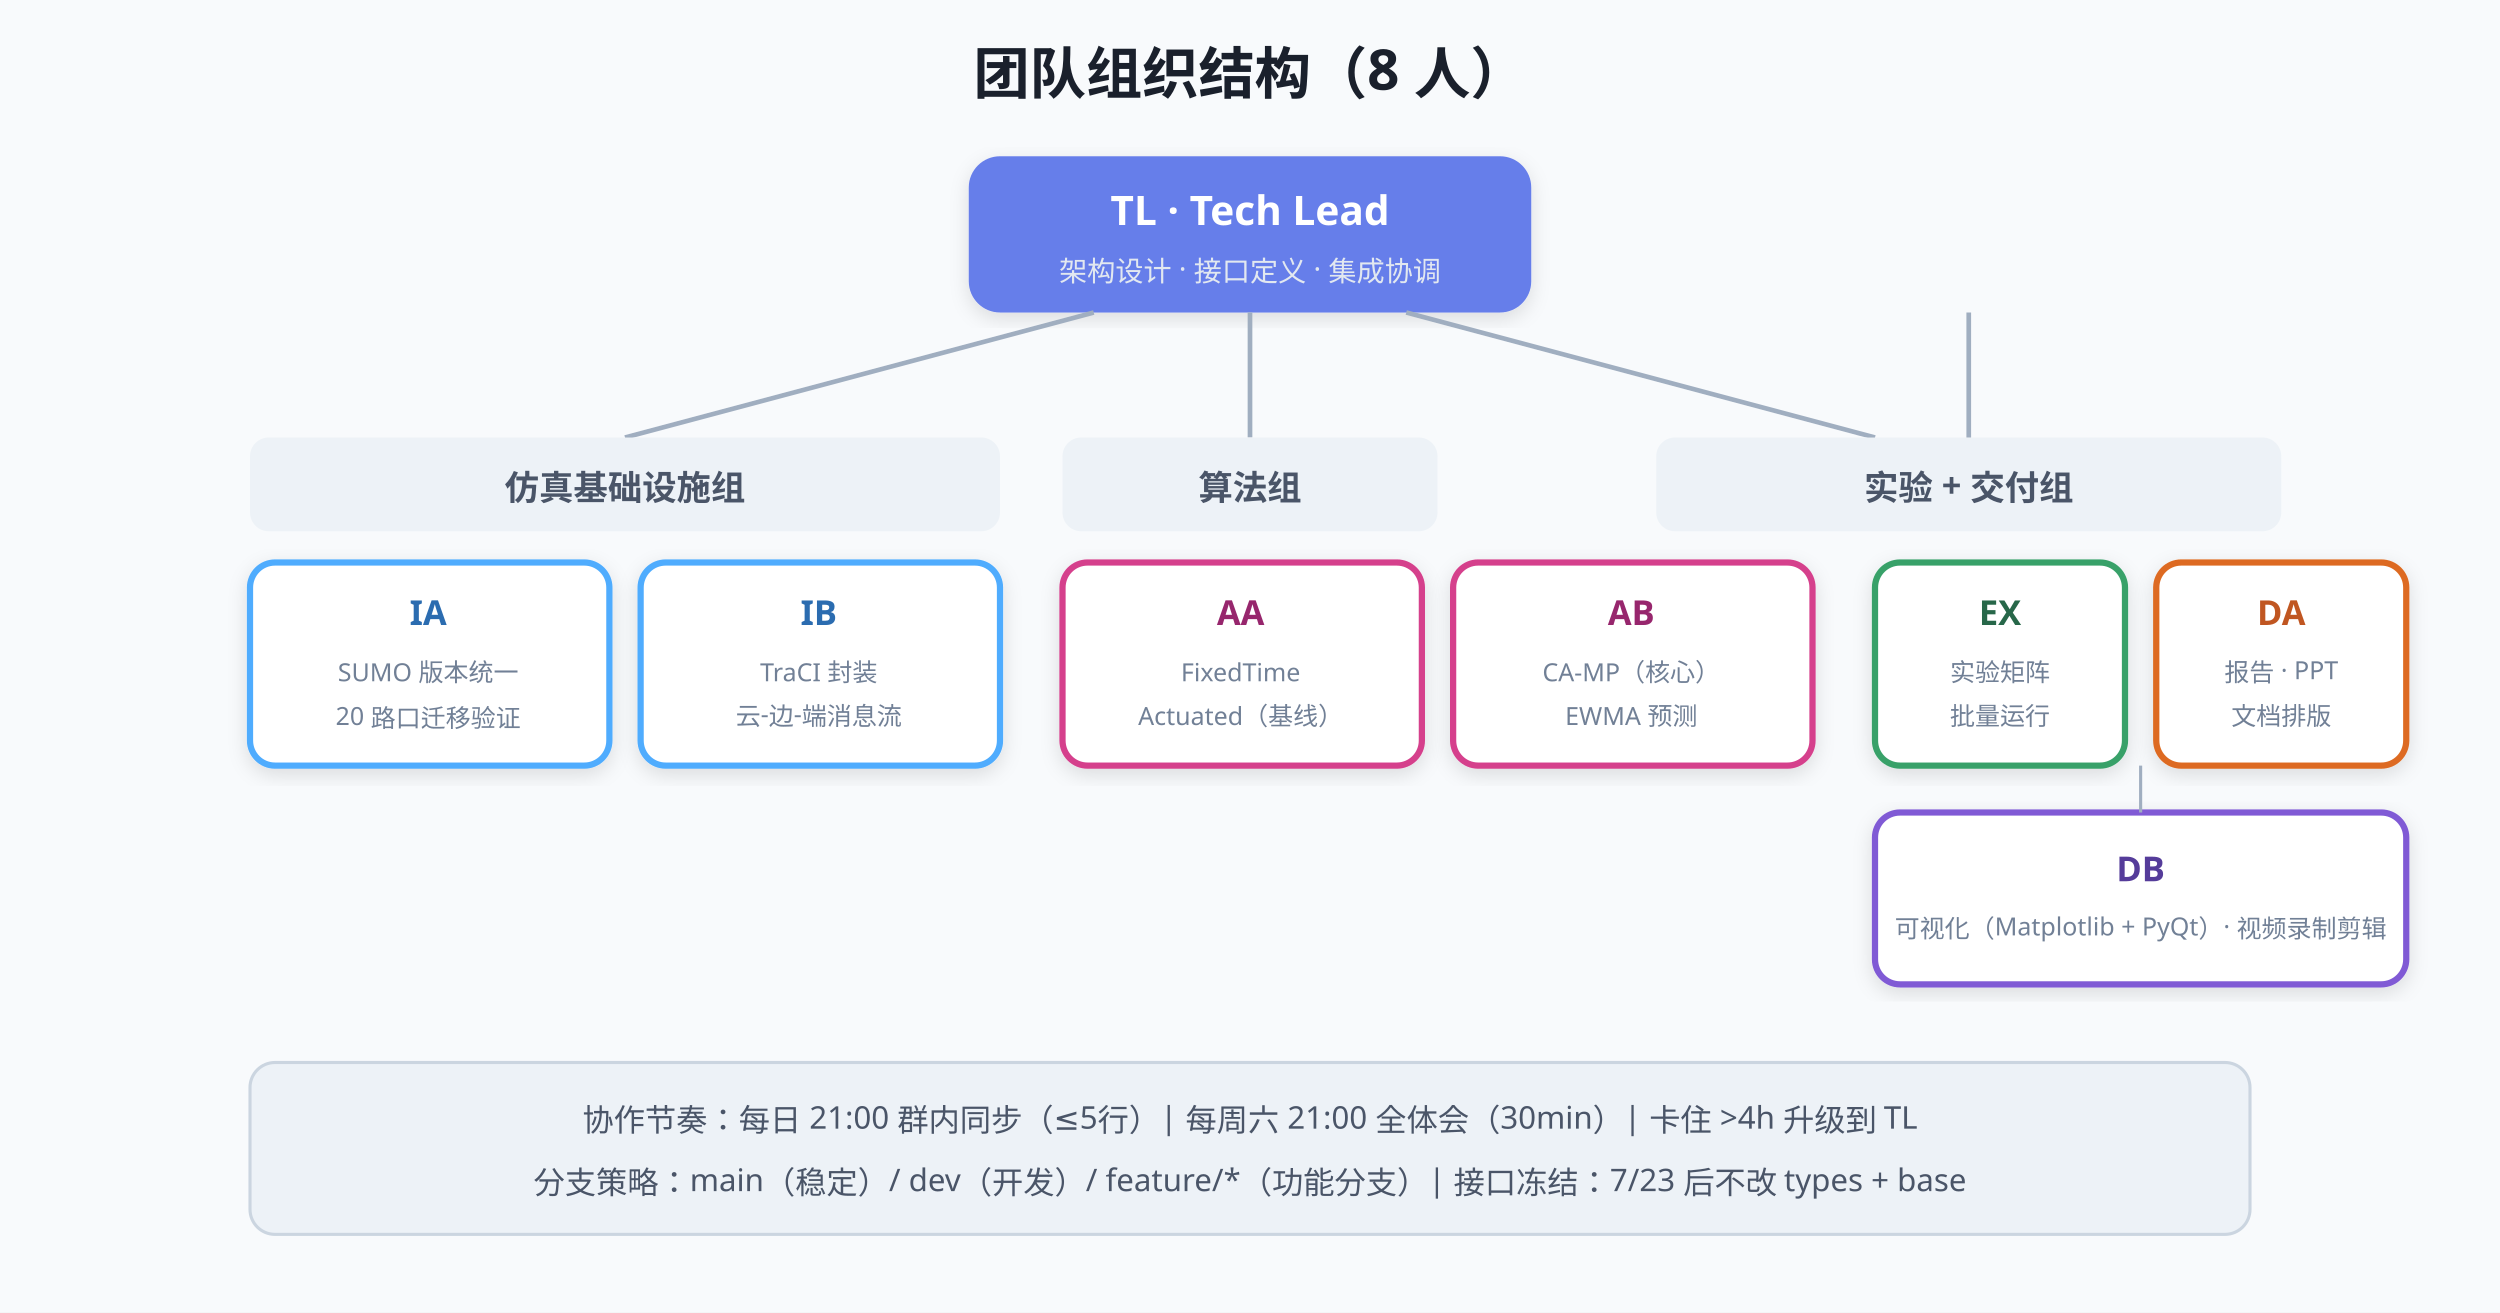
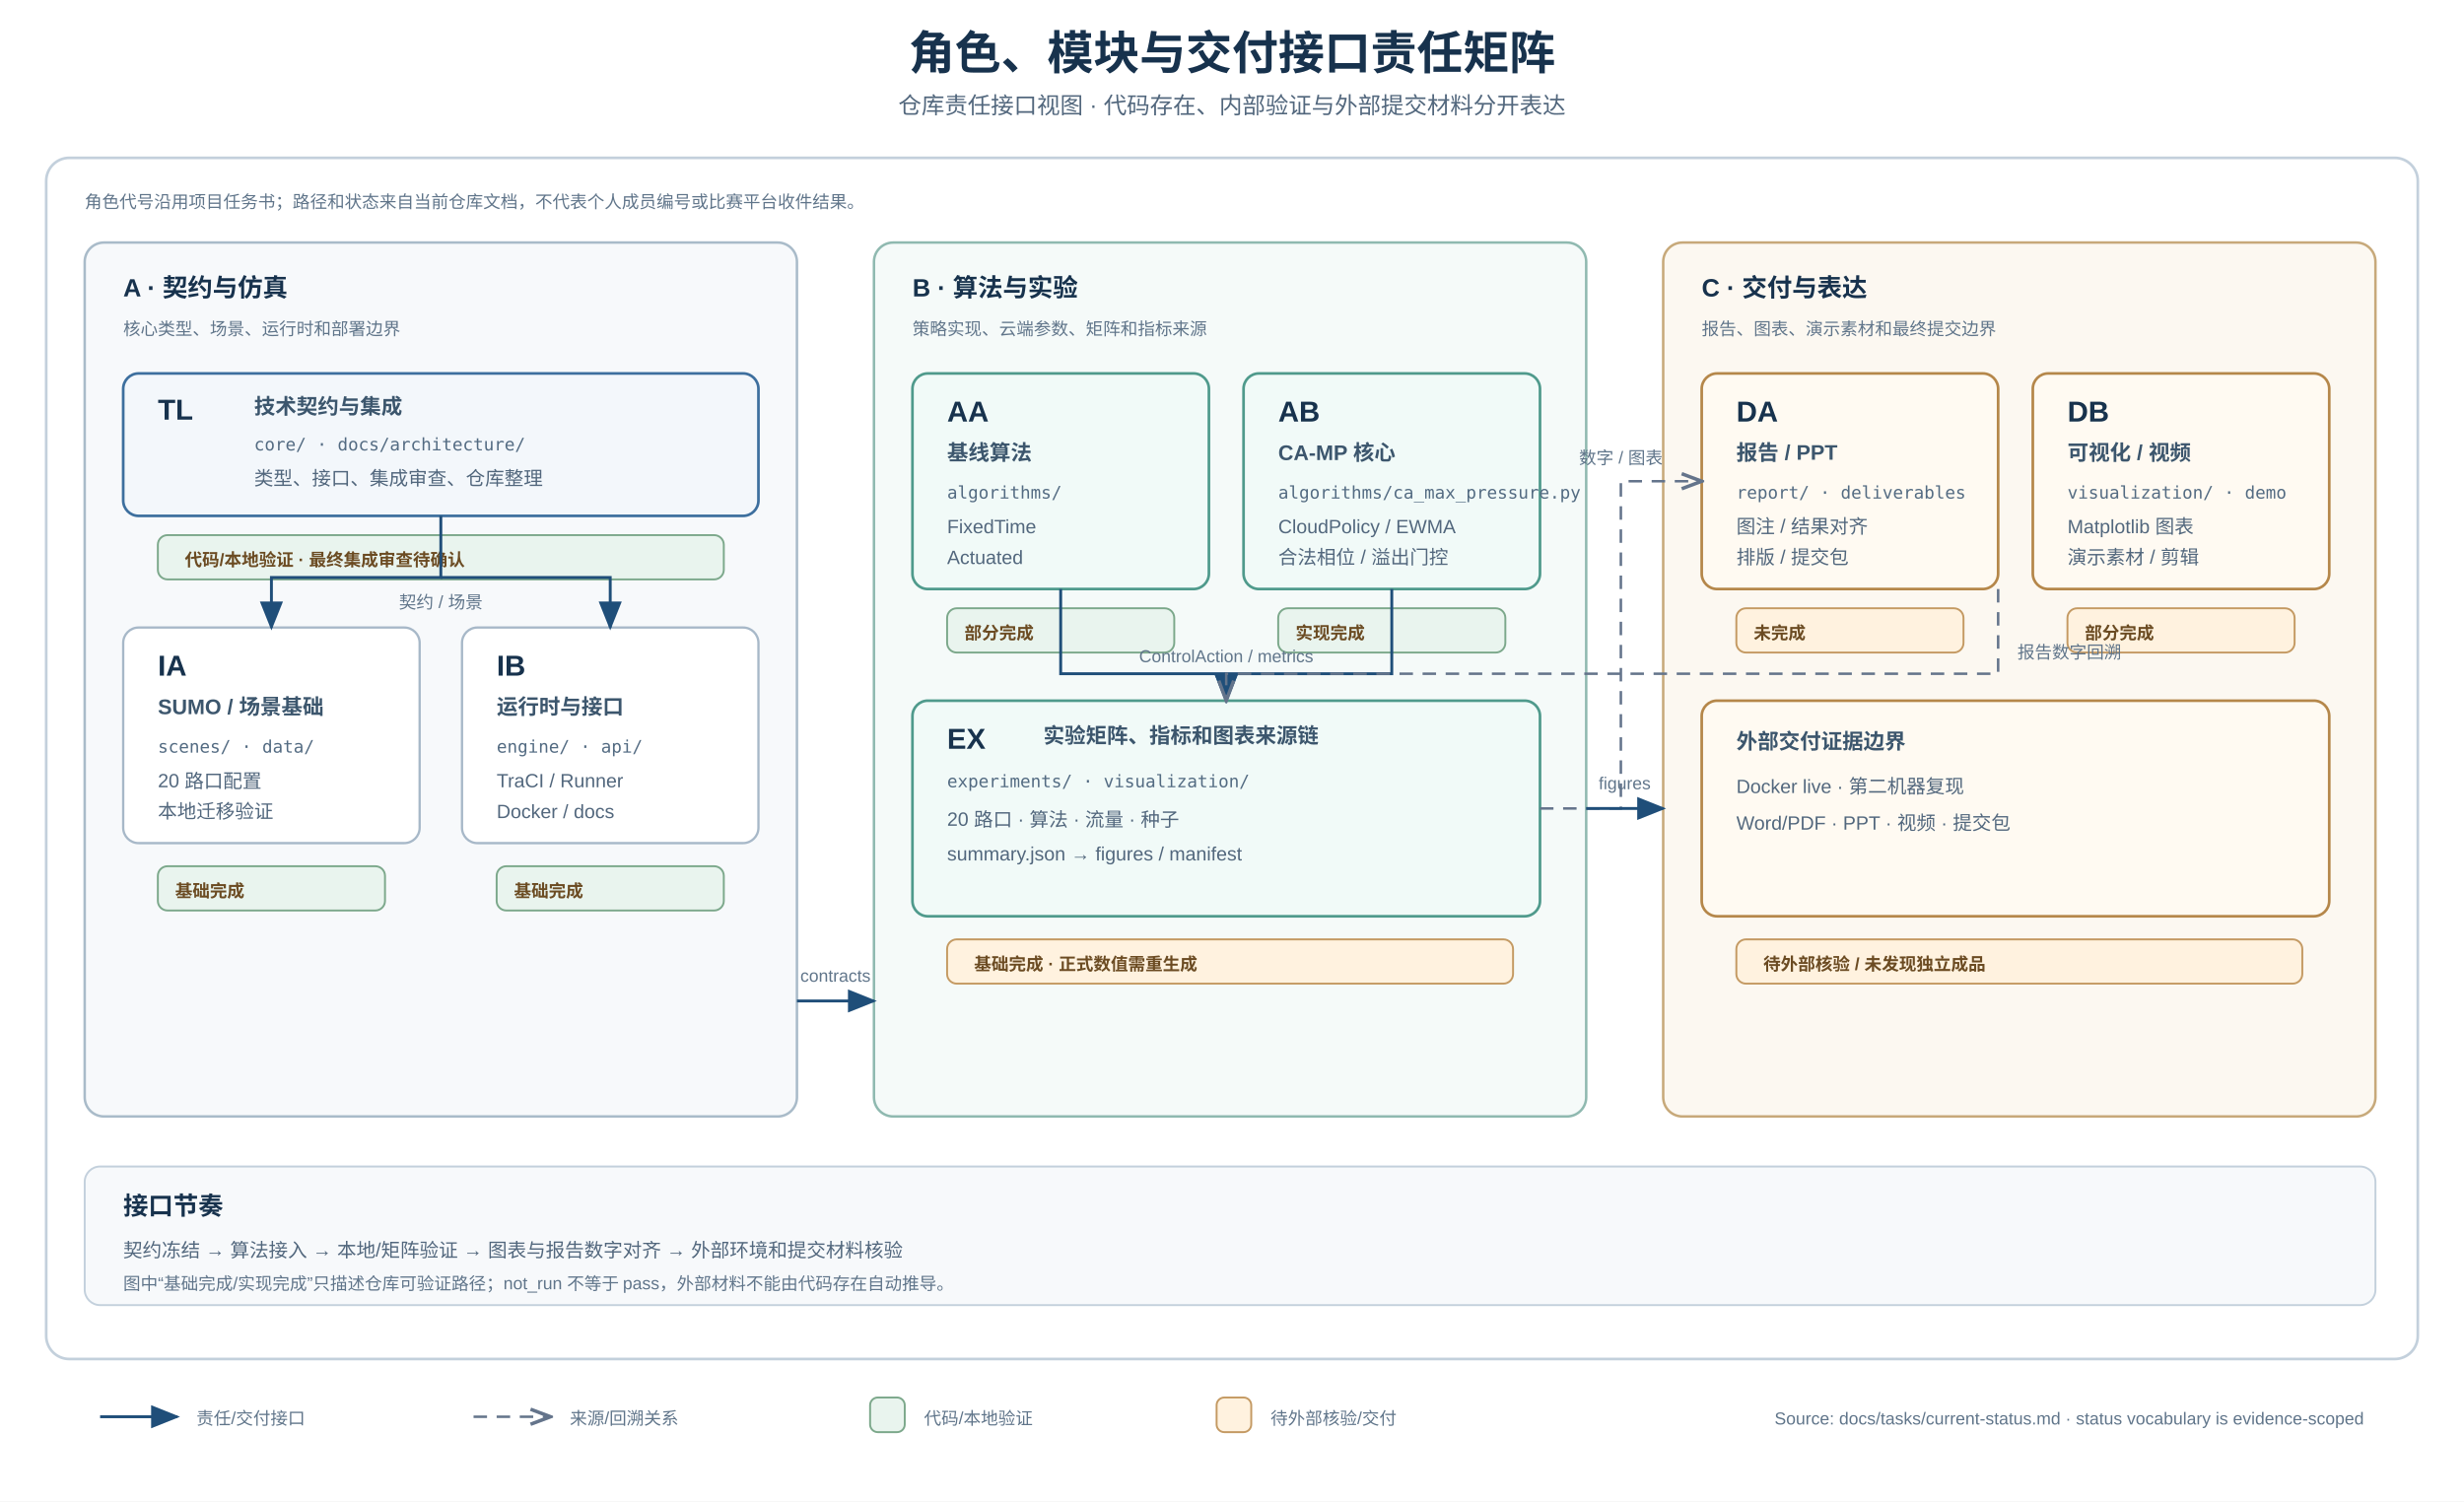
- <svg xmlns="http://www.w3.org/2000/svg" viewBox="0 0 800 420" font-family="Microsoft YaHei, SimHei, sans-serif">
+ <svg xmlns="http://www.w3.org/2000/svg" viewBox="0 0 1280 780" role="img" aria-labelledby="team-title team-desc">
  <defs>
-     <filter id="sd">
-       <feDropShadow dx="0" dy="2" stdDeviation="3" flood-opacity="0.12" />
-     </filter>
+     <marker id="team-blue" markerWidth="10" markerHeight="8" refX="9" refY="4" orient="auto">
+       <path d="M0,0 L10,4 L0,8 Z" fill="#1f4e79" />
+     </marker>
+     <marker id="team-open" markerWidth="10" markerHeight="8" refX="9" refY="4" orient="auto">
+       <path d="M1,1 L9,4 L1,7" fill="none" stroke="#64748b" stroke-width="1.4" />
+     </marker>
  </defs>
-   <rect width="800" height="420" fill="#f8fafc" />
-   <text x="400" y="30" text-anchor="middle" font-size="18" font-weight="bold" fill="#1a202c">团队组织结构（8 人）</text>
-   <rect x="310" y="50" width="180" height="50" rx="10" fill="#667eea" filter="url(#sd)" />
-   <text x="400" y="72" text-anchor="middle" font-size="13" font-weight="bold" fill="white">TL · Tech Lead</text>
-   <text x="400" y="90" text-anchor="middle" font-size="9" fill="#e2e8f0">架构设计 · 接口定义 · 集成协调</text>
-   <path d="M350,100 L200,140" stroke="#a0aec0" stroke-width="1.5" />
-   <path d="M400,100 L400,140" stroke="#a0aec0" stroke-width="1.5" />
-   <path d="M450,100 L600,140" stroke="#a0aec0" stroke-width="1.5" />
-   <rect x="80" y="140" width="240" height="30" rx="6" fill="#edf2f7" />
-   <text x="200" y="160" text-anchor="middle" font-size="11" font-weight="bold" fill="#4a5568">仿真基础设施组</text>
-   <rect x="80" y="180" width="115" height="65" rx="8" fill="white" stroke="#4facfe" stroke-width="2" filter="url(#sd)" />
-   <text x="137" y="200" text-anchor="middle" font-size="11" font-weight="bold" fill="#2b6cb0">IA</text>
-   <text x="137" y="218" text-anchor="middle" font-size="8" fill="#718096">SUMO 版本统一</text>
-   <text x="137" y="232" text-anchor="middle" font-size="8" fill="#718096">20 路口迁移验证</text>
-   <rect x="205" y="180" width="115" height="65" rx="8" fill="white" stroke="#4facfe" stroke-width="2" filter="url(#sd)" />
-   <text x="262" y="200" text-anchor="middle" font-size="11" font-weight="bold" fill="#2b6cb0">IB</text>
-   <text x="262" y="218" text-anchor="middle" font-size="8" fill="#718096">TraCI 封装</text>
-   <text x="262" y="232" text-anchor="middle" font-size="8" fill="#718096">云-边-端消息流</text>
-   <rect x="340" y="140" width="120" height="30" rx="6" fill="#edf2f7" />
-   <text x="400" y="160" text-anchor="middle" font-size="11" font-weight="bold" fill="#4a5568">算法组</text>
-   <rect x="340" y="180" width="115" height="65" rx="8" fill="white" stroke="#d53f8c" stroke-width="2" filter="url(#sd)" />
-   <text x="397" y="200" text-anchor="middle" font-size="11" font-weight="bold" fill="#97266d">AA</text>
-   <text x="397" y="218" text-anchor="middle" font-size="8" fill="#718096">FixedTime</text>
-   <text x="397" y="232" text-anchor="middle" font-size="8" fill="#718096">Actuated（基线）</text>
-   <rect x="465" y="180" width="115" height="65" rx="8" fill="white" stroke="#d53f8c" stroke-width="2" filter="url(#sd)" />
-   <text x="522" y="200" text-anchor="middle" font-size="11" font-weight="bold" fill="#97266d">AB</text>
-   <text x="522" y="218" text-anchor="middle" font-size="8" fill="#718096">CA-MP（核心）</text>
-   <text x="522" y="232" text-anchor="middle" font-size="8" fill="#718096">EWMA 预测</text>
-   <rect x="530" y="140" width="200" height="30" rx="6" fill="#edf2f7" />
-   <text x="630" y="160" text-anchor="middle" font-size="11" font-weight="bold" fill="#4a5568">实验 + 交付组</text>
-   <rect x="600" y="180" width="80" height="65" rx="8" fill="white" stroke="#38a169" stroke-width="2" filter="url(#sd)" />
-   <text x="640" y="200" text-anchor="middle" font-size="11" font-weight="bold" fill="#276749">EX</text>
-   <text x="640" y="218" text-anchor="middle" font-size="8" fill="#718096">实验矩阵</text>
-   <text x="640" y="232" text-anchor="middle" font-size="8" fill="#718096">批量运行</text>
-   <rect x="690" y="180" width="80" height="65" rx="8" fill="white" stroke="#dd6b20" stroke-width="2" filter="url(#sd)" />
-   <text x="730" y="200" text-anchor="middle" font-size="11" font-weight="bold" fill="#c05621">DA</text>
-   <text x="730" y="218" text-anchor="middle" font-size="8" fill="#718096">报告 · PPT</text>
-   <text x="730" y="232" text-anchor="middle" font-size="8" fill="#718096">文档排版</text>
-   <path d="M630,100 L630,140" stroke="#a0aec0" stroke-width="1.5" />
-   <rect x="600" y="260" width="170" height="55" rx="8" fill="white" stroke="#805ad5" stroke-width="2" filter="url(#sd)" />
-   <text x="685" y="282" text-anchor="middle" font-size="11" font-weight="bold" fill="#553c9a">DB</text>
-   <text x="685" y="300" text-anchor="middle" font-size="8" fill="#718096">可视化（Matplotlib + PyQt）· 视频录制剪辑</text>
-   <path d="M685,245 L685,260" stroke="#a0aec0" stroke-width="1" />
-   <rect x="80" y="340" width="640" height="55" rx="8" fill="#edf2f7" stroke="#cbd5e0" stroke-width="1" />
-   <text x="400" y="362" text-anchor="middle" font-size="10" fill="#4a5568">协作节奏：每日 21:00 群内同步（≤5行）| 每周六 21:00 全体会（30min）| 卡住 &gt;4h 升级到 TL</text>
-   <text x="400" y="382" text-anchor="middle" font-size="10" fill="#4a5568">分支策略：main（稳定）/ dev（开发）/ feature/*（功能分支）| 接口冻结：7/23 后不改 types + base</text>
+   <style>
+     .title { font-family: Arial, "Noto Sans CJK SC", "Microsoft YaHei", sans-serif; font-size: 24px; font-weight: 700; fill: #17324d; }
+     .subtitle { font-family: Arial, "Noto Sans CJK SC", "Microsoft YaHei", sans-serif; font-size: 12px; fill: #52677d; }
+     .group-title { font-family: Arial, "Noto Sans CJK SC", "Microsoft YaHei", sans-serif; font-size: 13px; font-weight: 700; fill: #17324d; }
+     .role { font-family: Arial, "Noto Sans CJK SC", "Microsoft YaHei", sans-serif; font-size: 15px; font-weight: 700; fill: #17324d; }
+     .role-title { font-family: Arial, "Noto Sans CJK SC", "Microsoft YaHei", sans-serif; font-size: 11px; font-weight: 700; fill: #3c566d; }
+     .text { font-family: Arial, "Noto Sans CJK SC", "Microsoft YaHei", sans-serif; font-size: 10px; fill: #52677d; }
+     .path { font-family: "Cascadia Mono", Consolas, monospace; font-size: 9px; fill: #536b82; }
+     .status { font-family: Arial, "Noto Sans CJK SC", "Microsoft YaHei", sans-serif; font-size: 9px; font-weight: 700; fill: #6b4b22; }
+     .tiny { font-family: Arial, "Noto Sans CJK SC", "Microsoft YaHei", sans-serif; font-size: 9px; fill: #60758a; }
+     .group-a { fill: #f7f9fb; stroke: #a9bbc9; stroke-width: 1.3; }
+     .group-b { fill: #f5faf9; stroke: #8fb9b0; stroke-width: 1.3; }
+     .group-c { fill: #fcf8f1; stroke: #c7a97a; stroke-width: 1.3; }
+     .role-box { fill: #ffffff; stroke: #a7b8c8; stroke-width: 1.2; }
+     .role-box-blue { fill: #f3f7fb; stroke: #3d6f9e; stroke-width: 1.4; }
+     .role-box-teal { fill: #f1faf8; stroke: #4f9a8c; stroke-width: 1.4; }
+     .role-box-amber { fill: #fffaf2; stroke: #b5874a; stroke-width: 1.4; }
+     .status-local { fill: #e9f4ee; stroke: #7ca88b; stroke-width: 1; }
+     .status-external { fill: #fff2df; stroke: #c49a63; stroke-width: 1; }
+     .flow { fill: none; stroke: #1f4e79; stroke-width: 1.5; marker-end: url(#team-blue); }
+     .link { fill: none; stroke: #64748b; stroke-width: 1.3; stroke-dasharray: 7 5; marker-end: url(#team-open); }
+     .rule { stroke: #c9d5df; stroke-width: 1; }
+   </style>
+   <rect width="1280" height="780" fill="#ffffff" />
+   <text x="640" y="36" text-anchor="middle" class="title">角色、模块与交付接口责任矩阵</text>
+   <text x="640" y="59" text-anchor="middle" class="subtitle">仓库责任接口视图 · 代码存在、内部验证与外部提交材料分开表达</text>
+   <rect x="24" y="82" width="1232" height="624" rx="12" fill="#ffffff" stroke="#c3d0dc" stroke-width="1.4" />
+   <text x="44" y="108" class="tiny">角色代号沿用项目任务书；路径和状态来自当前仓库文档，不代表个人成员编号或比赛平台收件结果。</text>
+   <g id="contract-simulation">
+     <rect x="44" y="126" width="370" height="454" rx="10" class="group-a" />
+     <text x="64" y="154" class="group-title">A · 契约与仿真</text>
+     <text x="64" y="174" class="tiny">核心类型、场景、运行时和部署边界</text>
+     <rect x="64" y="194" width="330" height="74" rx="8" class="role-box-blue" />
+     <text x="82" y="218" class="role">TL</text>
+     <text x="132" y="215" class="role-title">技术契约与集成</text>
+     <text x="132" y="234" class="path">core/ · docs/architecture/</text>
+     <text x="132" y="252" class="text">类型、接口、集成审查、仓库整理</text>
+     <rect x="82" y="278" width="294" height="23" rx="5" class="status-local" />
+     <text x="96" y="294" class="status">代码/本地验证 · 最终集成审查待确认</text>
+     <rect x="64" y="326" width="154" height="112" rx="8" class="role-box" />
+     <text x="82" y="351" class="role">IA</text>
+     <text x="82" y="371" class="role-title">SUMO / 场景基础</text>
+     <text x="82" y="391" class="path">scenes/ · data/</text>
+     <text x="82" y="409" class="text">20 路口配置</text>
+     <text x="82" y="425" class="text">本地迁移验证</text>
+     <rect x="82" y="450" width="118" height="23" rx="5" class="status-local" />
+     <text x="91" y="466" class="status">基础完成</text>
+     <rect x="240" y="326" width="154" height="112" rx="8" class="role-box" />
+     <text x="258" y="351" class="role">IB</text>
+     <text x="258" y="371" class="role-title">运行时与接口</text>
+     <text x="258" y="391" class="path">engine/ · api/</text>
+     <text x="258" y="409" class="text">TraCI / Runner</text>
+     <text x="258" y="425" class="text">Docker / docs</text>
+     <rect x="258" y="450" width="118" height="23" rx="5" class="status-local" />
+     <text x="267" y="466" class="status">基础完成</text>
+     <path d="M229,268 V300 H141 V326" class="flow" />
+     <path d="M229,300 H317 V326" class="flow" />
+     <text x="229" y="316" text-anchor="middle" class="tiny">契约 / 场景</text>
+   </g>
+   <g id="algorithm-experiment">
+     <rect x="454" y="126" width="370" height="454" rx="10" class="group-b" />
+     <text x="474" y="154" class="group-title">B · 算法与实验</text>
+     <text x="474" y="174" class="tiny">策略实现、云端参数、矩阵和指标来源</text>
+     <rect x="474" y="194" width="154" height="112" rx="8" class="role-box-teal" />
+     <text x="492" y="219" class="role">AA</text>
+     <text x="492" y="239" class="role-title">基线算法</text>
+     <text x="492" y="259" class="path">algorithms/</text>
+     <text x="492" y="277" class="text">FixedTime</text>
+     <text x="492" y="293" class="text">Actuated</text>
+     <rect x="492" y="316" width="118" height="23" rx="5" class="status-local" />
+     <text x="501" y="332" class="status">部分完成</text>
+     <rect x="646" y="194" width="154" height="112" rx="8" class="role-box-teal" />
+     <text x="664" y="219" class="role">AB</text>
+     <text x="664" y="239" class="role-title">CA-MP 核心</text>
+     <text x="664" y="259" class="path">algorithms/ca_max_pressure.py</text>
+     <text x="664" y="277" class="text">CloudPolicy / EWMA</text>
+     <text x="664" y="293" class="text">合法相位 / 溢出门控</text>
+     <rect x="664" y="316" width="118" height="23" rx="5" class="status-local" />
+     <text x="673" y="332" class="status">实现完成</text>
+     <rect x="474" y="364" width="326" height="112" rx="8" class="role-box-teal" />
+     <text x="492" y="389" class="role">EX</text>
+     <text x="542" y="386" class="role-title">实验矩阵、指标和图表来源链</text>
+     <text x="492" y="409" class="path">experiments/ · visualization/</text>
+     <text x="492" y="429" class="text">20 路口 · 算法 · 流量 · 种子</text>
+     <text x="492" y="447" class="text">summary.json → figures / manifest</text>
+     <rect x="492" y="488" width="294" height="23" rx="5" class="status-external" />
+     <text x="506" y="504" class="status">基础完成 · 正式数值需重生成</text>
+     <path d="M551,306 V350 H637 V364" class="flow" />
+     <path d="M723,306 V350 H637 V364" class="flow" />
+     <text x="637" y="344" text-anchor="middle" class="tiny">ControlAction / metrics</text>
+   </g>
+   <g id="delivery">
+     <rect x="864" y="126" width="370" height="454" rx="10" class="group-c" />
+     <text x="884" y="154" class="group-title">C · 交付与表达</text>
+     <text x="884" y="174" class="tiny">报告、图表、演示素材和最终提交边界</text>
+     <rect x="884" y="194" width="154" height="112" rx="8" class="role-box-amber" />
+     <text x="902" y="219" class="role">DA</text>
+     <text x="902" y="239" class="role-title">报告 / PPT</text>
+     <text x="902" y="259" class="path">report/ · deliverables</text>
+     <text x="902" y="277" class="text">图注 / 结果对齐</text>
+     <text x="902" y="293" class="text">排版 / 提交包</text>
+     <rect x="902" y="316" width="118" height="23" rx="5" class="status-external" />
+     <text x="911" y="332" class="status">未完成</text>
+     <rect x="1056" y="194" width="154" height="112" rx="8" class="role-box-amber" />
+     <text x="1074" y="219" class="role">DB</text>
+     <text x="1074" y="239" class="role-title">可视化 / 视频</text>
+     <text x="1074" y="259" class="path">visualization/ · demo</text>
+     <text x="1074" y="277" class="text">Matplotlib 图表</text>
+     <text x="1074" y="293" class="text">演示素材 / 剪辑</text>
+     <rect x="1074" y="316" width="118" height="23" rx="5" class="status-external" />
+     <text x="1083" y="332" class="status">部分完成</text>
+     <rect x="884" y="364" width="326" height="112" rx="8" class="role-box-amber" />
+     <text x="902" y="389" class="role-title">外部交付证据边界</text>
+     <text x="902" y="412" class="text">Docker live · 第二机器复现</text>
+     <text x="902" y="431" class="text">Word/PDF · PPT · 视频 · 提交包</text>
+     <rect x="902" y="488" width="294" height="23" rx="5" class="status-external" />
+     <text x="916" y="504" class="status">待外部核验 / 未发现独立成品</text>
+     <path d="M800,420 H842 V250 H884" class="link" />
+     <text x="842" y="241" text-anchor="middle" class="tiny">数字 / 图表</text>
+   </g>
+   <g id="interfaces">
+     <path d="M414,520 H454" class="flow" />
+     <text x="434" y="510" text-anchor="middle" class="tiny">contracts</text>
+     <path d="M824,420 H864" class="flow" />
+     <text x="844" y="410" text-anchor="middle" class="tiny">figures</text>
+     <path d="M1038,306 V350 H637 V364" class="link" />
+     <text x="1048" y="342" class="tiny">报告数字回溯</text>
+     <rect x="44" y="606" width="1190" height="72" rx="8" fill="#f7f9fb" stroke="#c3d0dc" stroke-width="1" />
+     <text x="64" y="631" class="group-title">接口节奏</text>
+     <text x="64" y="653" class="text">契约冻结 → 算法接入 → 本地/矩阵验证 → 图表与报告数字对齐 → 外部环境和提交材料核验</text>
+     <text x="64" y="670" class="tiny">图中“基础完成/实现完成”只描述仓库可验证路径；not_run 不等于 pass，外部材料不能由代码存在自动推导。</text>
+   </g>
+   <g id="legend">
+     <line x1="52" y1="736" x2="92" y2="736" class="flow" />
+     <text x="102" y="740" class="tiny">责任/交付接口</text>
+     <line x1="246" y1="736" x2="286" y2="736" class="link" />
+     <text x="296" y="740" class="tiny">来源/回溯关系</text>
+     <rect x="452" y="726" width="18" height="18" rx="4" class="status-local" />
+     <text x="480" y="740" class="tiny">代码/本地验证</text>
+     <rect x="632" y="726" width="18" height="18" rx="4" class="status-external" />
+     <text x="660" y="740" class="tiny">待外部核验/交付</text>
+     <text x="1228" y="740" text-anchor="end" class="tiny">Source: docs/tasks/current-status.md · status vocabulary is evidence-scoped</text>
+   </g>
</svg>
